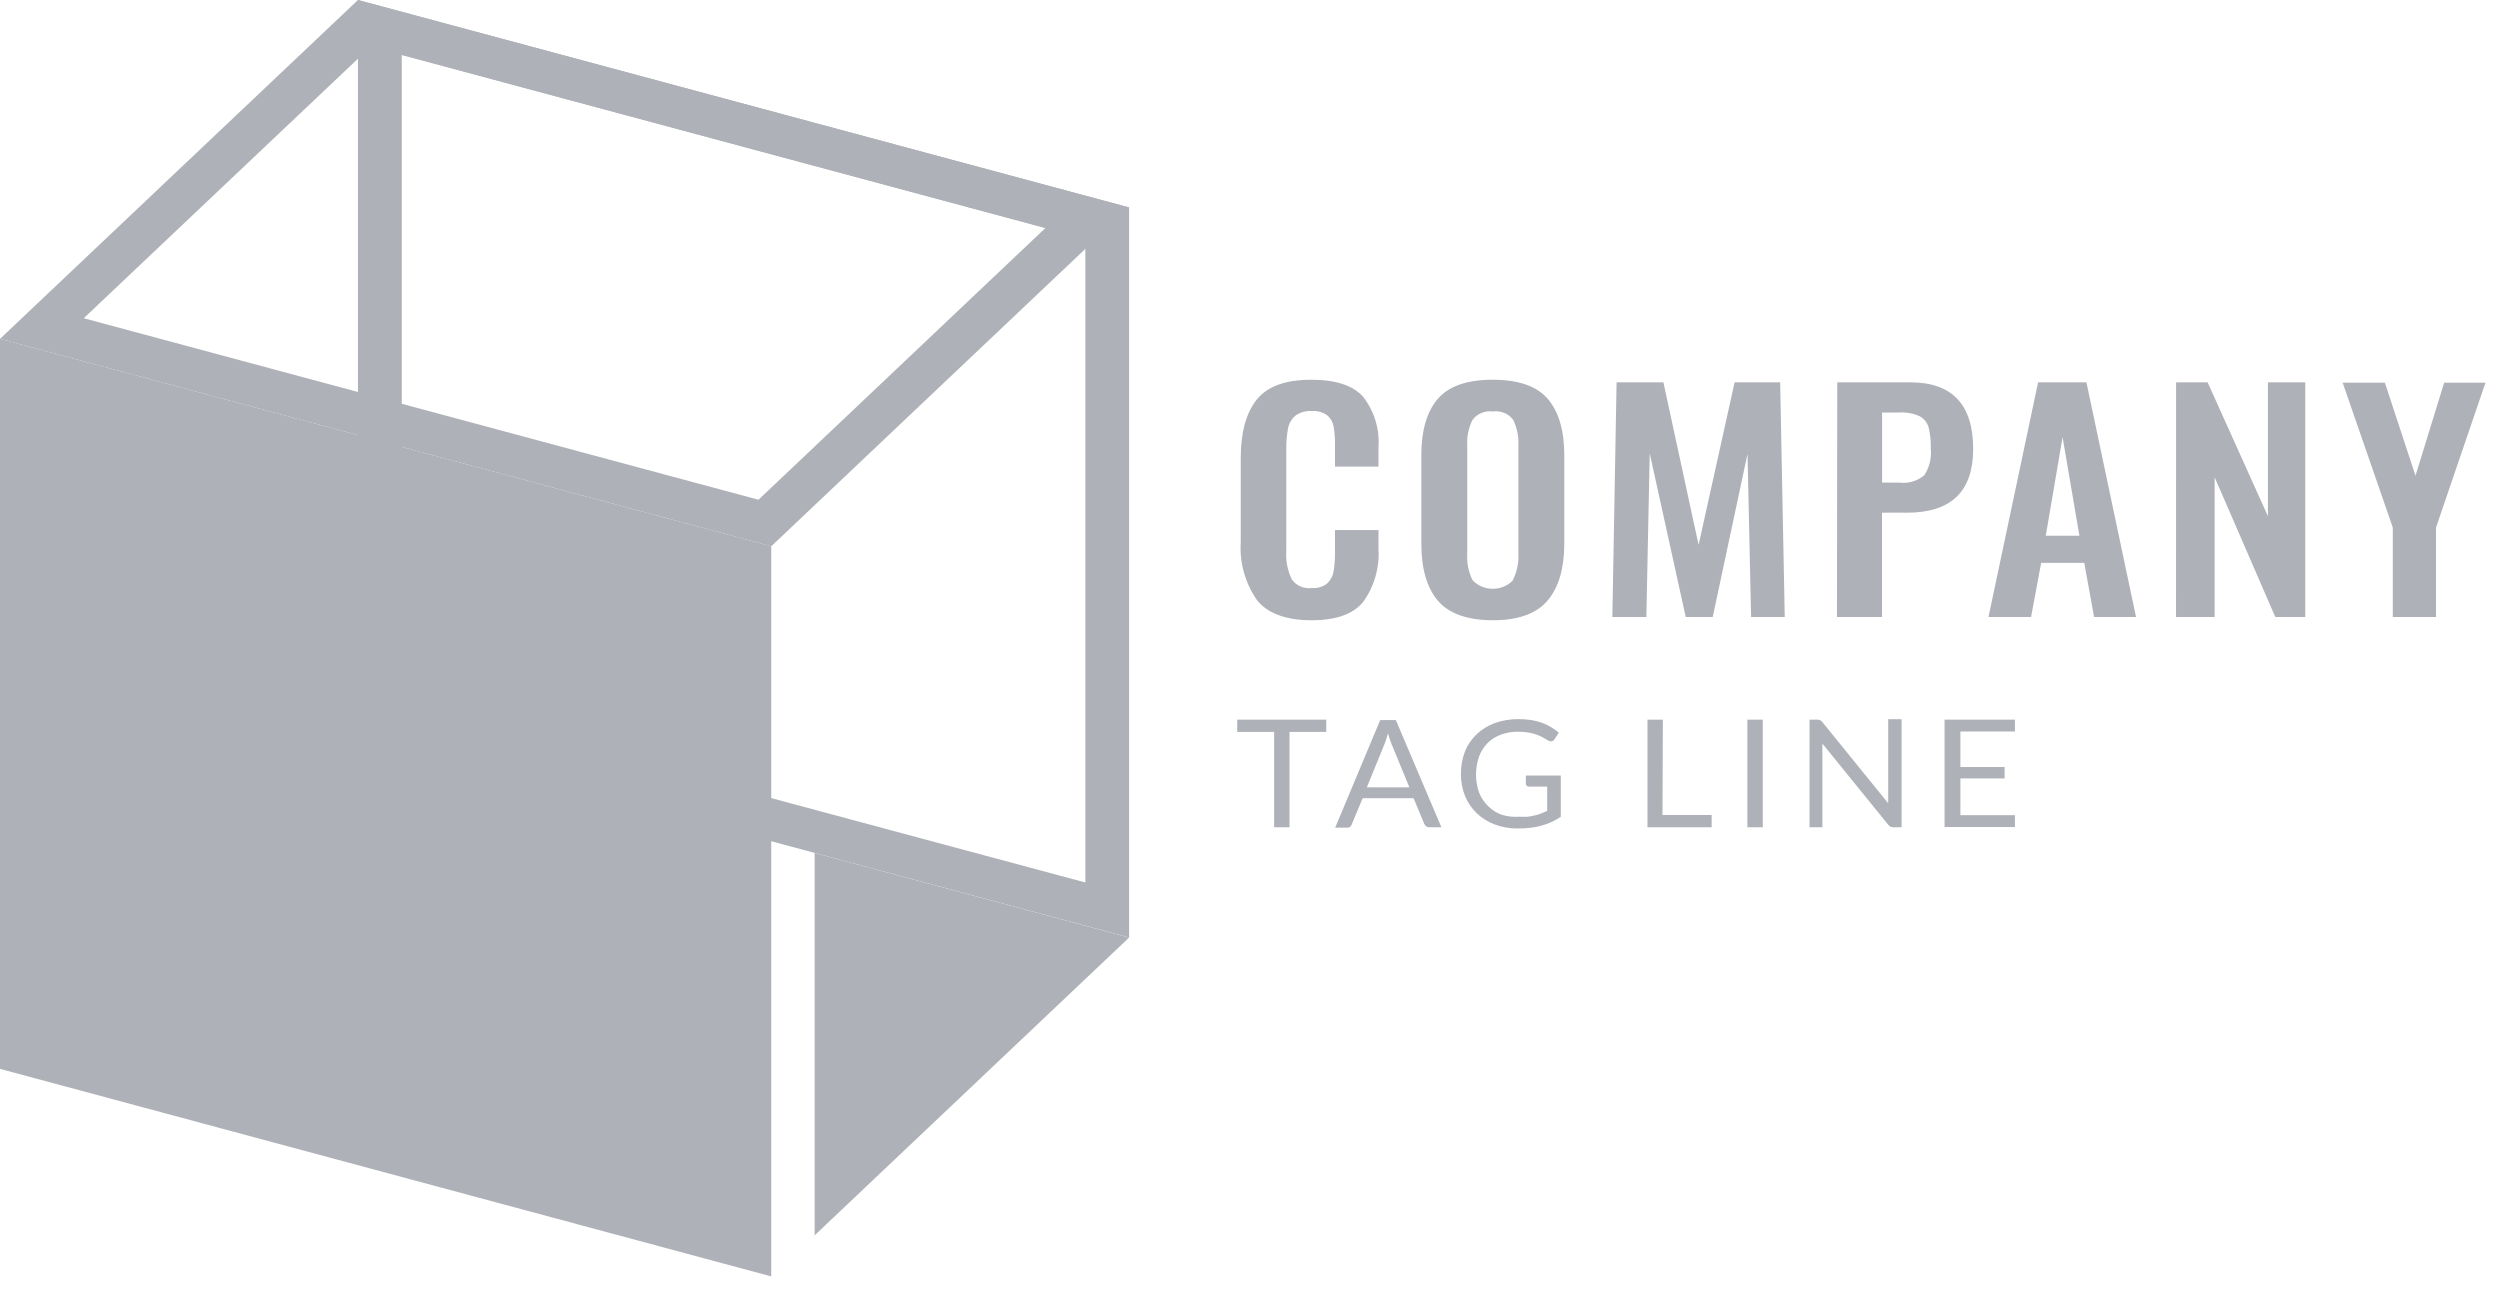
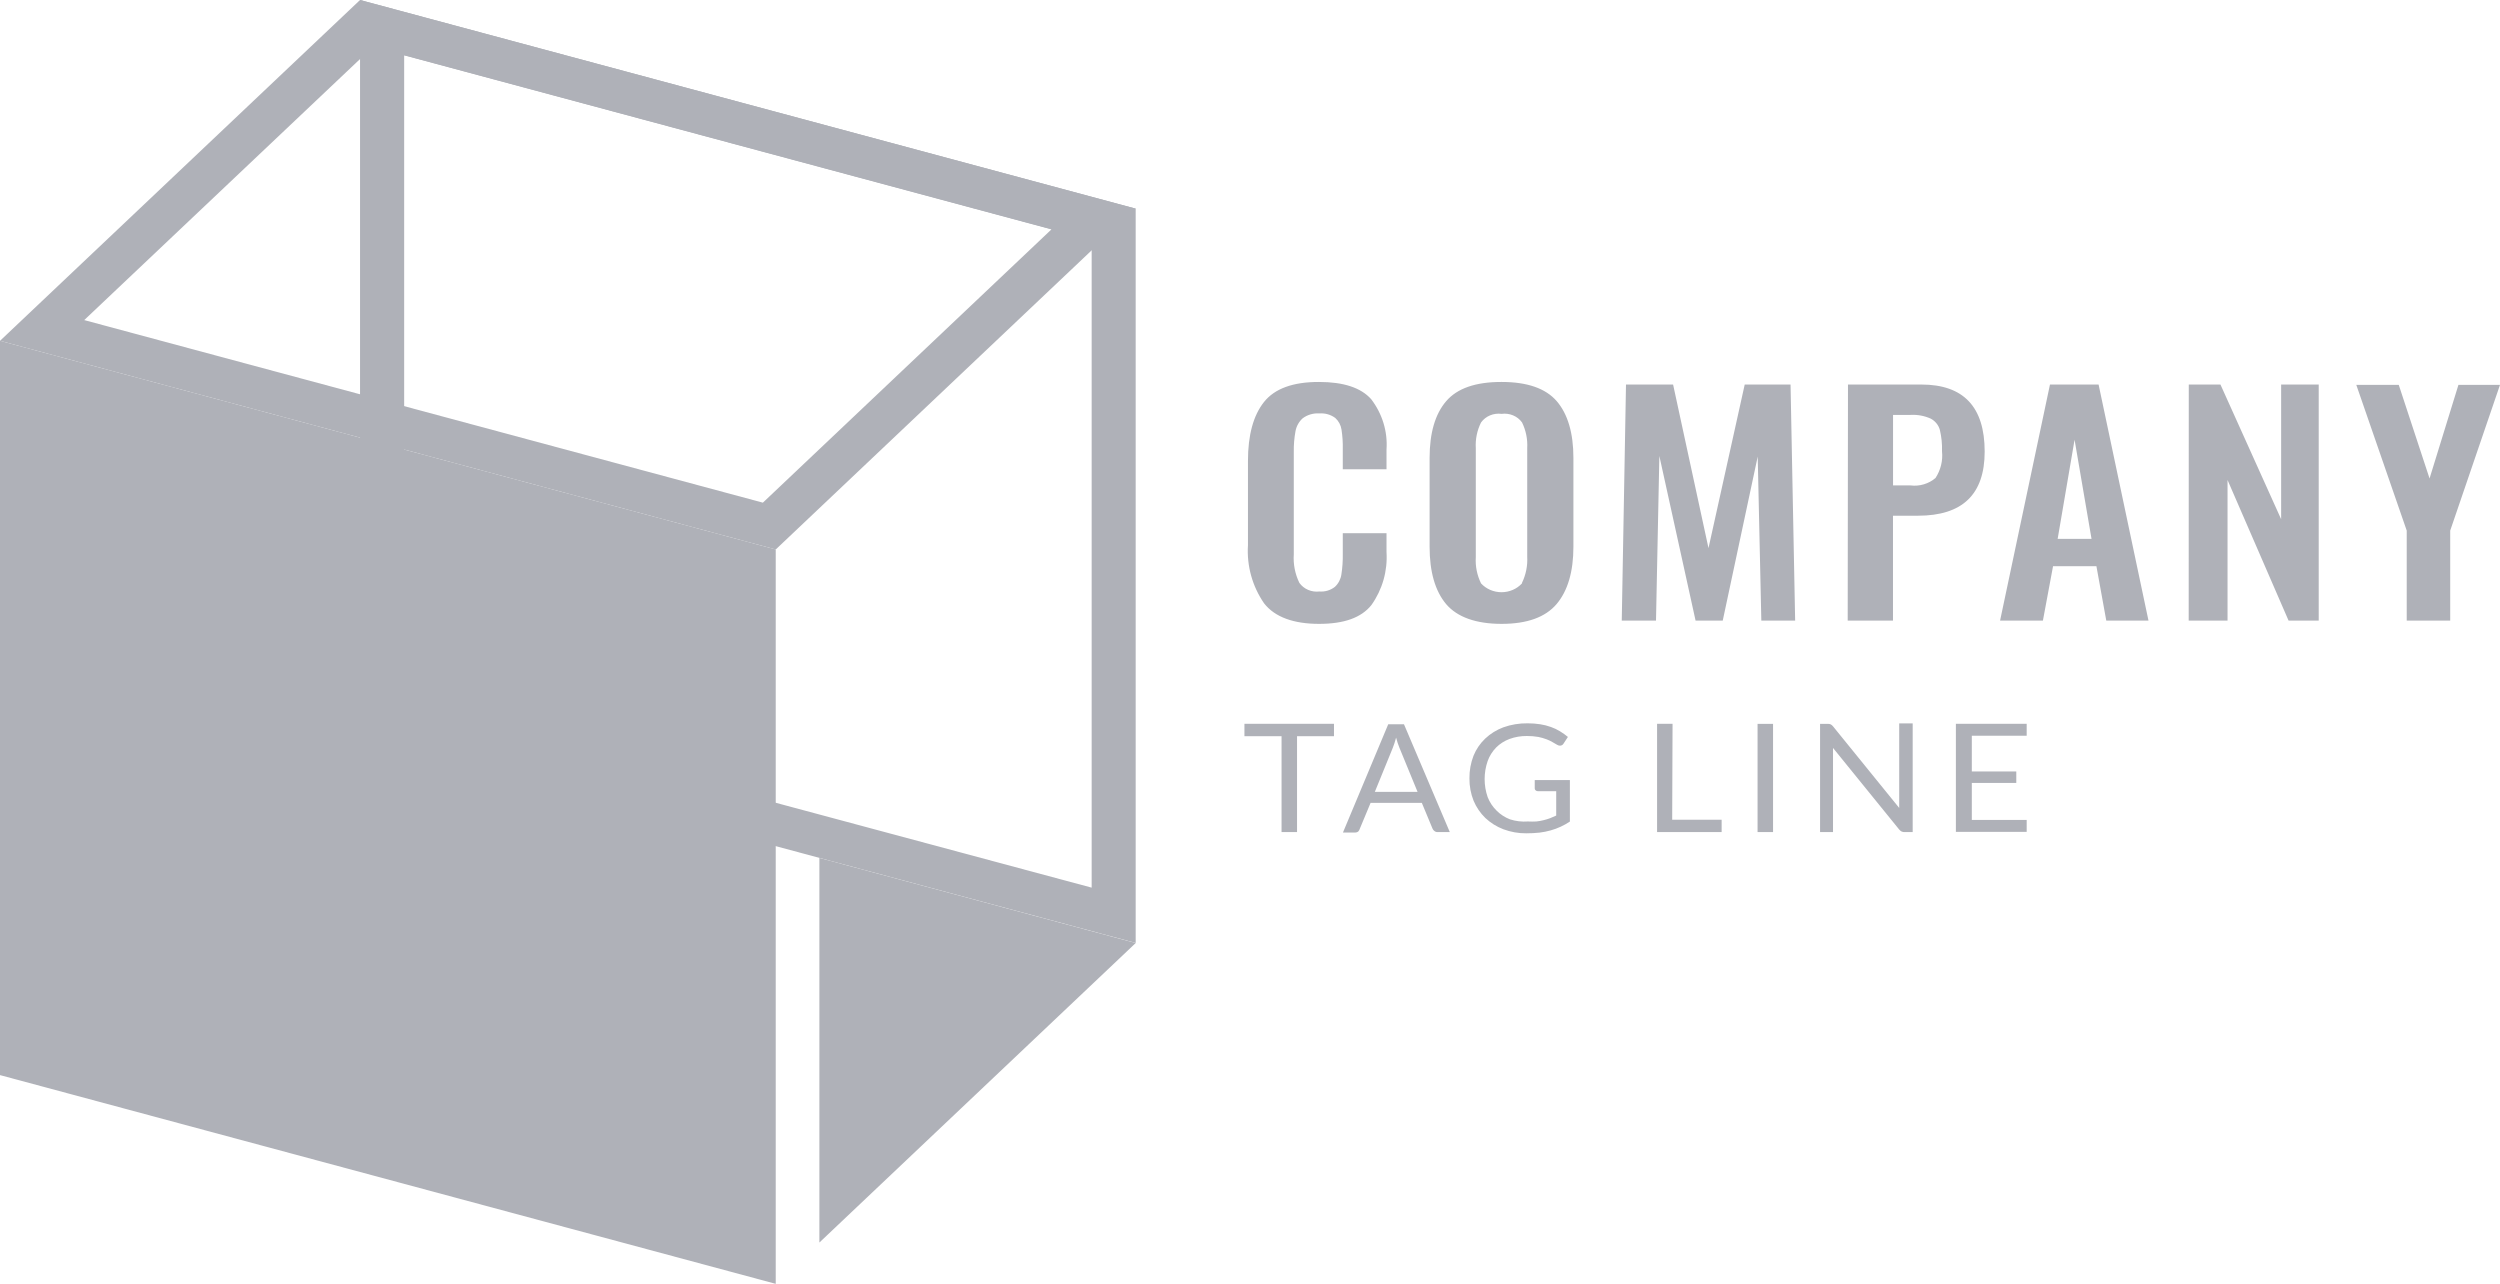
- <svg xmlns="http://www.w3.org/2000/svg" width="89" height="46" viewBox="0 0 89 46" fill="none">
-   <path d="M44.74 21.353C44.323 20.743 44.123 20.022 44.17 19.296V16.314C44.17 15.399 44.359 14.704 44.737 14.229C45.115 13.754 45.765 13.517 46.686 13.519C47.551 13.519 48.166 13.721 48.529 14.126C48.925 14.642 49.118 15.273 49.074 15.91V16.611H47.526V15.901C47.531 15.668 47.516 15.436 47.481 15.206C47.459 15.049 47.381 14.903 47.26 14.793C47.101 14.675 46.9 14.617 46.699 14.633C46.487 14.618 46.276 14.678 46.109 14.803C45.974 14.924 45.884 15.084 45.853 15.258C45.808 15.501 45.788 15.748 45.792 15.995V19.615C45.767 19.964 45.836 20.313 45.99 20.631C46.068 20.739 46.174 20.824 46.299 20.878C46.424 20.931 46.563 20.951 46.699 20.935C46.897 20.95 47.094 20.891 47.247 20.771C47.373 20.652 47.454 20.498 47.478 20.331C47.514 20.091 47.53 19.848 47.526 19.606V18.871H49.074V19.542C49.117 20.206 48.929 20.864 48.538 21.417C48.183 21.86 47.577 22.081 46.686 22.081C45.795 22.081 45.122 21.845 44.74 21.353Z" fill="#AFB1B8" />
-   <path d="M51.186 21.384C50.795 20.919 50.599 20.243 50.599 19.348V16.21C50.599 15.324 50.795 14.654 51.186 14.199C51.577 13.744 52.23 13.517 53.147 13.519C54.057 13.519 54.708 13.746 55.099 14.199C55.49 14.654 55.689 15.324 55.689 16.21V19.348C55.689 20.234 55.49 20.913 55.093 21.381C54.695 21.848 54.048 22.081 53.147 22.081C52.247 22.081 51.58 21.845 51.186 21.384ZM53.868 20.631C54.008 20.34 54.072 20.022 54.054 19.703V15.861C54.072 15.549 54.009 15.236 53.871 14.951C53.793 14.841 53.683 14.755 53.555 14.701C53.427 14.647 53.286 14.629 53.147 14.648C53.008 14.629 52.866 14.648 52.738 14.702C52.609 14.755 52.499 14.842 52.42 14.951C52.279 15.235 52.215 15.548 52.234 15.861V19.721C52.214 20.04 52.278 20.359 52.42 20.649C52.51 20.747 52.621 20.826 52.746 20.88C52.871 20.933 53.007 20.961 53.144 20.961C53.281 20.961 53.417 20.933 53.542 20.88C53.667 20.826 53.778 20.747 53.868 20.649V20.631Z" fill="#AFB1B8" />
-   <path d="M57.55 13.611H59.217L60.47 19.399L61.752 13.611H63.374L63.537 21.966H62.339L62.211 16.159L60.973 21.966H60.012L58.73 16.138L58.611 21.966H57.4L57.55 13.611Z" fill="#AFB1B8" />
-   <path d="M65.406 13.611H68.002C69.497 13.611 70.245 14.401 70.245 15.983C70.245 17.498 69.458 18.254 67.883 18.252H66.999V21.966H65.396L65.406 13.611ZM67.624 17.181C67.782 17.201 67.943 17.187 68.095 17.141C68.247 17.096 68.387 17.019 68.505 16.918C68.689 16.635 68.77 16.304 68.736 15.974C68.744 15.719 68.718 15.464 68.659 15.216C68.636 15.132 68.596 15.055 68.541 14.986C68.486 14.918 68.417 14.861 68.338 14.818C68.116 14.717 67.87 14.671 67.624 14.685H67.002V17.181H67.624Z" fill="#AFB1B8" />
-   <path d="M72.556 13.611H74.277L76.043 21.966H74.549L74.2 20.039H72.665L72.306 21.966H70.79L72.556 13.611ZM74.027 19.072L73.428 15.564L72.829 19.072H74.027Z" fill="#AFB1B8" />
-   <path d="M77.469 13.611H78.591L80.738 18.377V13.611H82.068V21.966H81.001L78.841 16.99V21.966H77.466L77.469 13.611Z" fill="#AFB1B8" />
-   <path d="M85.183 18.78L83.398 13.622H84.901L85.991 16.935L87.013 13.622H88.484L86.722 18.78V21.966H85.183V18.78Z" fill="#AFB1B8" />
-   <path d="M47.215 25.619V26.056H45.907V29.451H45.359V26.056H44.045V25.619H47.215Z" fill="#AFB1B8" />
-   <path d="M51.314 29.451H50.891C50.848 29.454 50.805 29.441 50.772 29.415C50.74 29.392 50.716 29.362 50.702 29.327L50.324 28.417H48.51L48.131 29.327C48.121 29.365 48.101 29.4 48.074 29.43C48.04 29.455 47.998 29.468 47.955 29.466H47.532L49.135 25.634H49.692L51.314 29.451ZM48.66 28.028H50.173L49.532 26.469C49.485 26.351 49.445 26.23 49.413 26.108C49.391 26.181 49.372 26.25 49.352 26.311L49.295 26.472L48.66 28.028Z" fill="#AFB1B8" />
-   <path d="M54.077 29.075C54.177 29.08 54.277 29.08 54.378 29.075C54.464 29.066 54.55 29.051 54.634 29.029C54.713 29.011 54.79 28.988 54.865 28.959C54.935 28.932 55.006 28.899 55.08 28.866V28.004H54.439C54.423 28.005 54.407 28.002 54.392 27.997C54.377 27.992 54.364 27.984 54.352 27.973C54.342 27.965 54.333 27.954 54.328 27.942C54.322 27.93 54.32 27.917 54.32 27.904V27.609H55.564V29.078C55.462 29.147 55.355 29.207 55.243 29.26C55.129 29.313 55.01 29.357 54.887 29.39C54.756 29.427 54.622 29.453 54.487 29.469C54.331 29.486 54.175 29.494 54.019 29.494C53.742 29.496 53.468 29.447 53.211 29.351C52.971 29.26 52.753 29.123 52.57 28.95C52.392 28.776 52.251 28.57 52.157 28.344C52.056 28.09 52.006 27.82 52.009 27.549C52.006 27.276 52.055 27.004 52.154 26.747C52.246 26.52 52.386 26.314 52.567 26.141C52.75 25.968 52.968 25.833 53.208 25.743C53.482 25.645 53.774 25.597 54.067 25.601C54.216 25.6 54.365 25.611 54.512 25.634C54.643 25.654 54.77 25.686 54.894 25.731C55.006 25.771 55.113 25.822 55.214 25.883C55.312 25.943 55.406 26.009 55.493 26.083L55.339 26.32C55.327 26.341 55.309 26.359 55.287 26.372C55.265 26.385 55.24 26.392 55.214 26.392C55.179 26.391 55.144 26.381 55.115 26.362C55.067 26.338 55.016 26.308 54.958 26.271C54.89 26.231 54.818 26.196 54.743 26.168C54.648 26.132 54.549 26.103 54.448 26.083C54.314 26.06 54.178 26.048 54.041 26.05C53.83 26.047 53.62 26.083 53.423 26.156C53.244 26.224 53.084 26.327 52.952 26.459C52.819 26.597 52.717 26.759 52.654 26.936C52.51 27.351 52.51 27.798 52.654 28.213C52.724 28.393 52.833 28.558 52.974 28.695C53.105 28.827 53.265 28.93 53.442 28.999C53.646 29.065 53.862 29.091 54.077 29.075Z" fill="#AFB1B8" />
-   <path d="M59.185 29.014H60.935V29.451H58.65V25.619H59.198L59.185 29.014Z" fill="#AFB1B8" />
-   <path d="M62.755 29.451H62.207V25.619H62.755V29.451Z" fill="#AFB1B8" />
-   <path d="M64.794 25.637C64.826 25.655 64.855 25.678 64.877 25.707L67.22 28.596C67.217 28.55 67.217 28.505 67.22 28.459C67.22 28.416 67.22 28.374 67.22 28.335V25.604H67.697V29.451H67.422C67.381 29.454 67.34 29.447 67.303 29.43C67.27 29.411 67.241 29.386 67.217 29.357L64.877 26.472C64.877 26.517 64.877 26.559 64.877 26.602C64.877 26.645 64.877 26.684 64.877 26.72V29.451H64.419V25.619H64.704C64.735 25.619 64.766 25.625 64.794 25.637Z" fill="#AFB1B8" />
-   <path d="M71.732 25.619V26.041H69.79V27.306H71.364V27.712H69.79V29.02H71.732V29.442H69.226V25.619H71.732Z" fill="#AFB1B8" />
-   <path d="M14.303 1.954L38.639 8.495V31.417L14.303 24.879V1.954ZM12.743 0V25.992L40.196 33.374V7.385L12.743 0Z" fill="#AFB1B8" />
-   <path d="M27.456 45.44L0 38.052V12.062L27.456 19.447V45.44Z" fill="#AFB1B8" />
-   <path d="M13.198 1.66L37.215 8.119L27.001 17.791L2.981 11.329L13.198 1.66ZM12.743 0L0 12.063L27.456 19.448L40.196 7.385L12.743 0Z" fill="#AFB1B8" />
-   <path d="M29.001 43.978L40.196 33.377L29.001 30.365V43.978Z" fill="#AFB1B8" />
+ <svg xmlns="http://www.w3.org/2000/svg" fill="none">
+   <path fill="#AFB1B8" d="M44.74 21.353a3.258 3.258 0 0 1-.57-2.057v-2.982c0-.915.19-1.61.567-2.085.378-.475 1.028-.712 1.949-.71.865 0 1.48.202 1.843.607.396.516.589 1.147.545 1.784v.7h-1.548v-.71a3.961 3.961 0 0 0-.045-.694.689.689 0 0 0-.221-.413.836.836 0 0 0-.561-.16.886.886 0 0 0-.59.17.81.81 0 0 0-.256.455c-.045.243-.065.49-.061.737v3.62a2 2 0 0 0 .198 1.016.735.735 0 0 0 .31.247.78.78 0 0 0 .399.057.788.788 0 0 0 .548-.164.747.747 0 0 0 .23-.44c.037-.24.053-.483.049-.725v-.735h1.548v.67a2.914 2.914 0 0 1-.536 1.876c-.355.443-.961.664-1.852.664-.891 0-1.564-.236-1.946-.728ZM51.186 21.384c-.391-.465-.587-1.141-.587-2.036V16.21c0-.886.196-1.556.587-2.011.39-.455 1.044-.682 1.961-.68.91 0 1.56.227 1.952.68.39.455.59 1.125.59 2.011v3.138c0 .886-.2 1.565-.596 2.033-.398.467-1.045.7-1.946.7-.9 0-1.567-.236-1.961-.697Zm2.682-.753c.14-.29.204-.61.186-.928v-3.841a1.843 1.843 0 0 0-.183-.91.738.738 0 0 0-.316-.25.785.785 0 0 0-.408-.054.794.794 0 0 0-.41.054.749.749 0 0 0-.317.25c-.141.283-.205.596-.186.91v3.859c-.02.32.044.638.186.928a.96.96 0 0 0 .326.23 1.009 1.009 0 0 0 .796 0 .96.96 0 0 0 .326-.23v-.018ZM57.55 13.61h1.667l1.253 5.79 1.282-5.79h1.622l.163 8.356H62.34l-.128-5.807-1.238 5.807h-.961l-1.282-5.828-.119 5.828H57.4l.15-8.355ZM65.406 13.61h2.596c1.495 0 2.243.791 2.243 2.373 0 1.515-.787 2.271-2.362 2.27H67v3.713h-1.603l.01-8.355Zm2.218 3.571c.158.02.319.006.47-.04.153-.045.293-.122.411-.223.184-.283.265-.614.23-.944a2.854 2.854 0 0 0-.076-.758.63.63 0 0 0-.118-.23.67.67 0 0 0-.203-.168 1.528 1.528 0 0 0-.714-.133h-.622v2.496h.622ZM72.556 13.61h1.721l1.766 8.356h-1.494l-.349-1.927h-1.535l-.359 1.927H70.79l1.766-8.355Zm1.471 5.462-.6-3.508-.599 3.508h1.2ZM77.47 13.61h1.12l2.148 4.767V13.61h1.33v8.355h-1.067l-2.16-4.976v4.976h-1.375l.003-8.355ZM85.183 18.78l-1.785-5.158h1.503l1.09 3.313 1.022-3.313h1.471l-1.762 5.158v3.186h-1.539V18.78ZM47.215 25.619v.437h-1.308v3.395h-.548v-3.395h-1.314v-.437h3.17ZM51.314 29.451h-.423a.176.176 0 0 1-.119-.036.196.196 0 0 1-.07-.088l-.378-.91H48.51l-.379.91a.257.257 0 0 1-.057.103.183.183 0 0 1-.119.036h-.423l1.603-3.832h.557l1.622 3.817Zm-2.654-1.423h1.513l-.641-1.56a2.964 2.964 0 0 1-.119-.36l-.06.203-.058.16-.635 1.557ZM54.077 29.075c.1.005.2.005.3 0 .087-.009.173-.024.257-.046a1.82 1.82 0 0 0 .23-.07c.071-.027.142-.06.216-.093v-.862h-.641a.12.12 0 0 1-.087-.03.084.084 0 0 1-.032-.07v-.295h1.244v1.469a2.355 2.355 0 0 1-.677.312 2.653 2.653 0 0 1-.4.08 4.455 4.455 0 0 1-.468.024 2.252 2.252 0 0 1-.808-.143 1.935 1.935 0 0 1-.64-.4 1.849 1.849 0 0 1-.414-.607 2.074 2.074 0 0 1-.148-.795 2.155 2.155 0 0 1 .145-.802c.092-.227.232-.433.413-.606.183-.173.401-.308.641-.398.274-.098.566-.146.859-.142.15 0 .298.01.445.033.13.02.258.052.382.097.112.04.22.09.32.152.099.06.192.127.28.2l-.155.237a.14.14 0 0 1-.052.052.15.15 0 0 1-.073.02.196.196 0 0 1-.1-.03 1.906 1.906 0 0 1-.156-.09 1.369 1.369 0 0 0-.215-.104 1.869 1.869 0 0 0-.295-.085 2.256 2.256 0 0 0-.407-.033 1.743 1.743 0 0 0-.618.106c-.179.068-.34.171-.471.303-.133.138-.235.3-.298.477a1.953 1.953 0 0 0 0 1.277c.07.18.179.345.32.482.132.132.291.235.468.304.204.066.42.092.635.076ZM59.185 29.014h1.75v.437H58.65v-3.832h.548l-.013 3.395ZM62.755 29.45h-.548V25.62h.548v3.832ZM64.794 25.637a.27.27 0 0 1 .083.07l2.343 2.889a.972.972 0 0 1 0-.137v-2.855h.477v3.847h-.275a.24.24 0 0 1-.119-.021.314.314 0 0 1-.086-.073l-2.34-2.885v2.979h-.458V25.62h.285c.031 0 .062.006.09.018ZM71.732 25.619v.422H69.79v1.265h1.574v.406H69.79v1.308h1.942v.422h-2.506v-3.823h2.506ZM14.303 1.954l24.335 6.541v22.922L14.305 24.88V1.954ZM12.743 0v25.992l27.453 7.382V7.384L12.743 0Z" />
+   <path fill="#AFB1B8" d="M27.456 45.44 0 38.052v-25.99l27.456 7.385V45.44Z" />
+   <path fill="#AFB1B8" d="m13.198 1.66 24.017 6.459-10.214 9.672-24.02-6.462 10.217-9.67ZM12.743 0 0 12.063l27.456 7.385 12.74-12.063L12.743 0ZM29.001 43.978l11.195-10.6-11.195-3.013v13.613Z" />
</svg>
